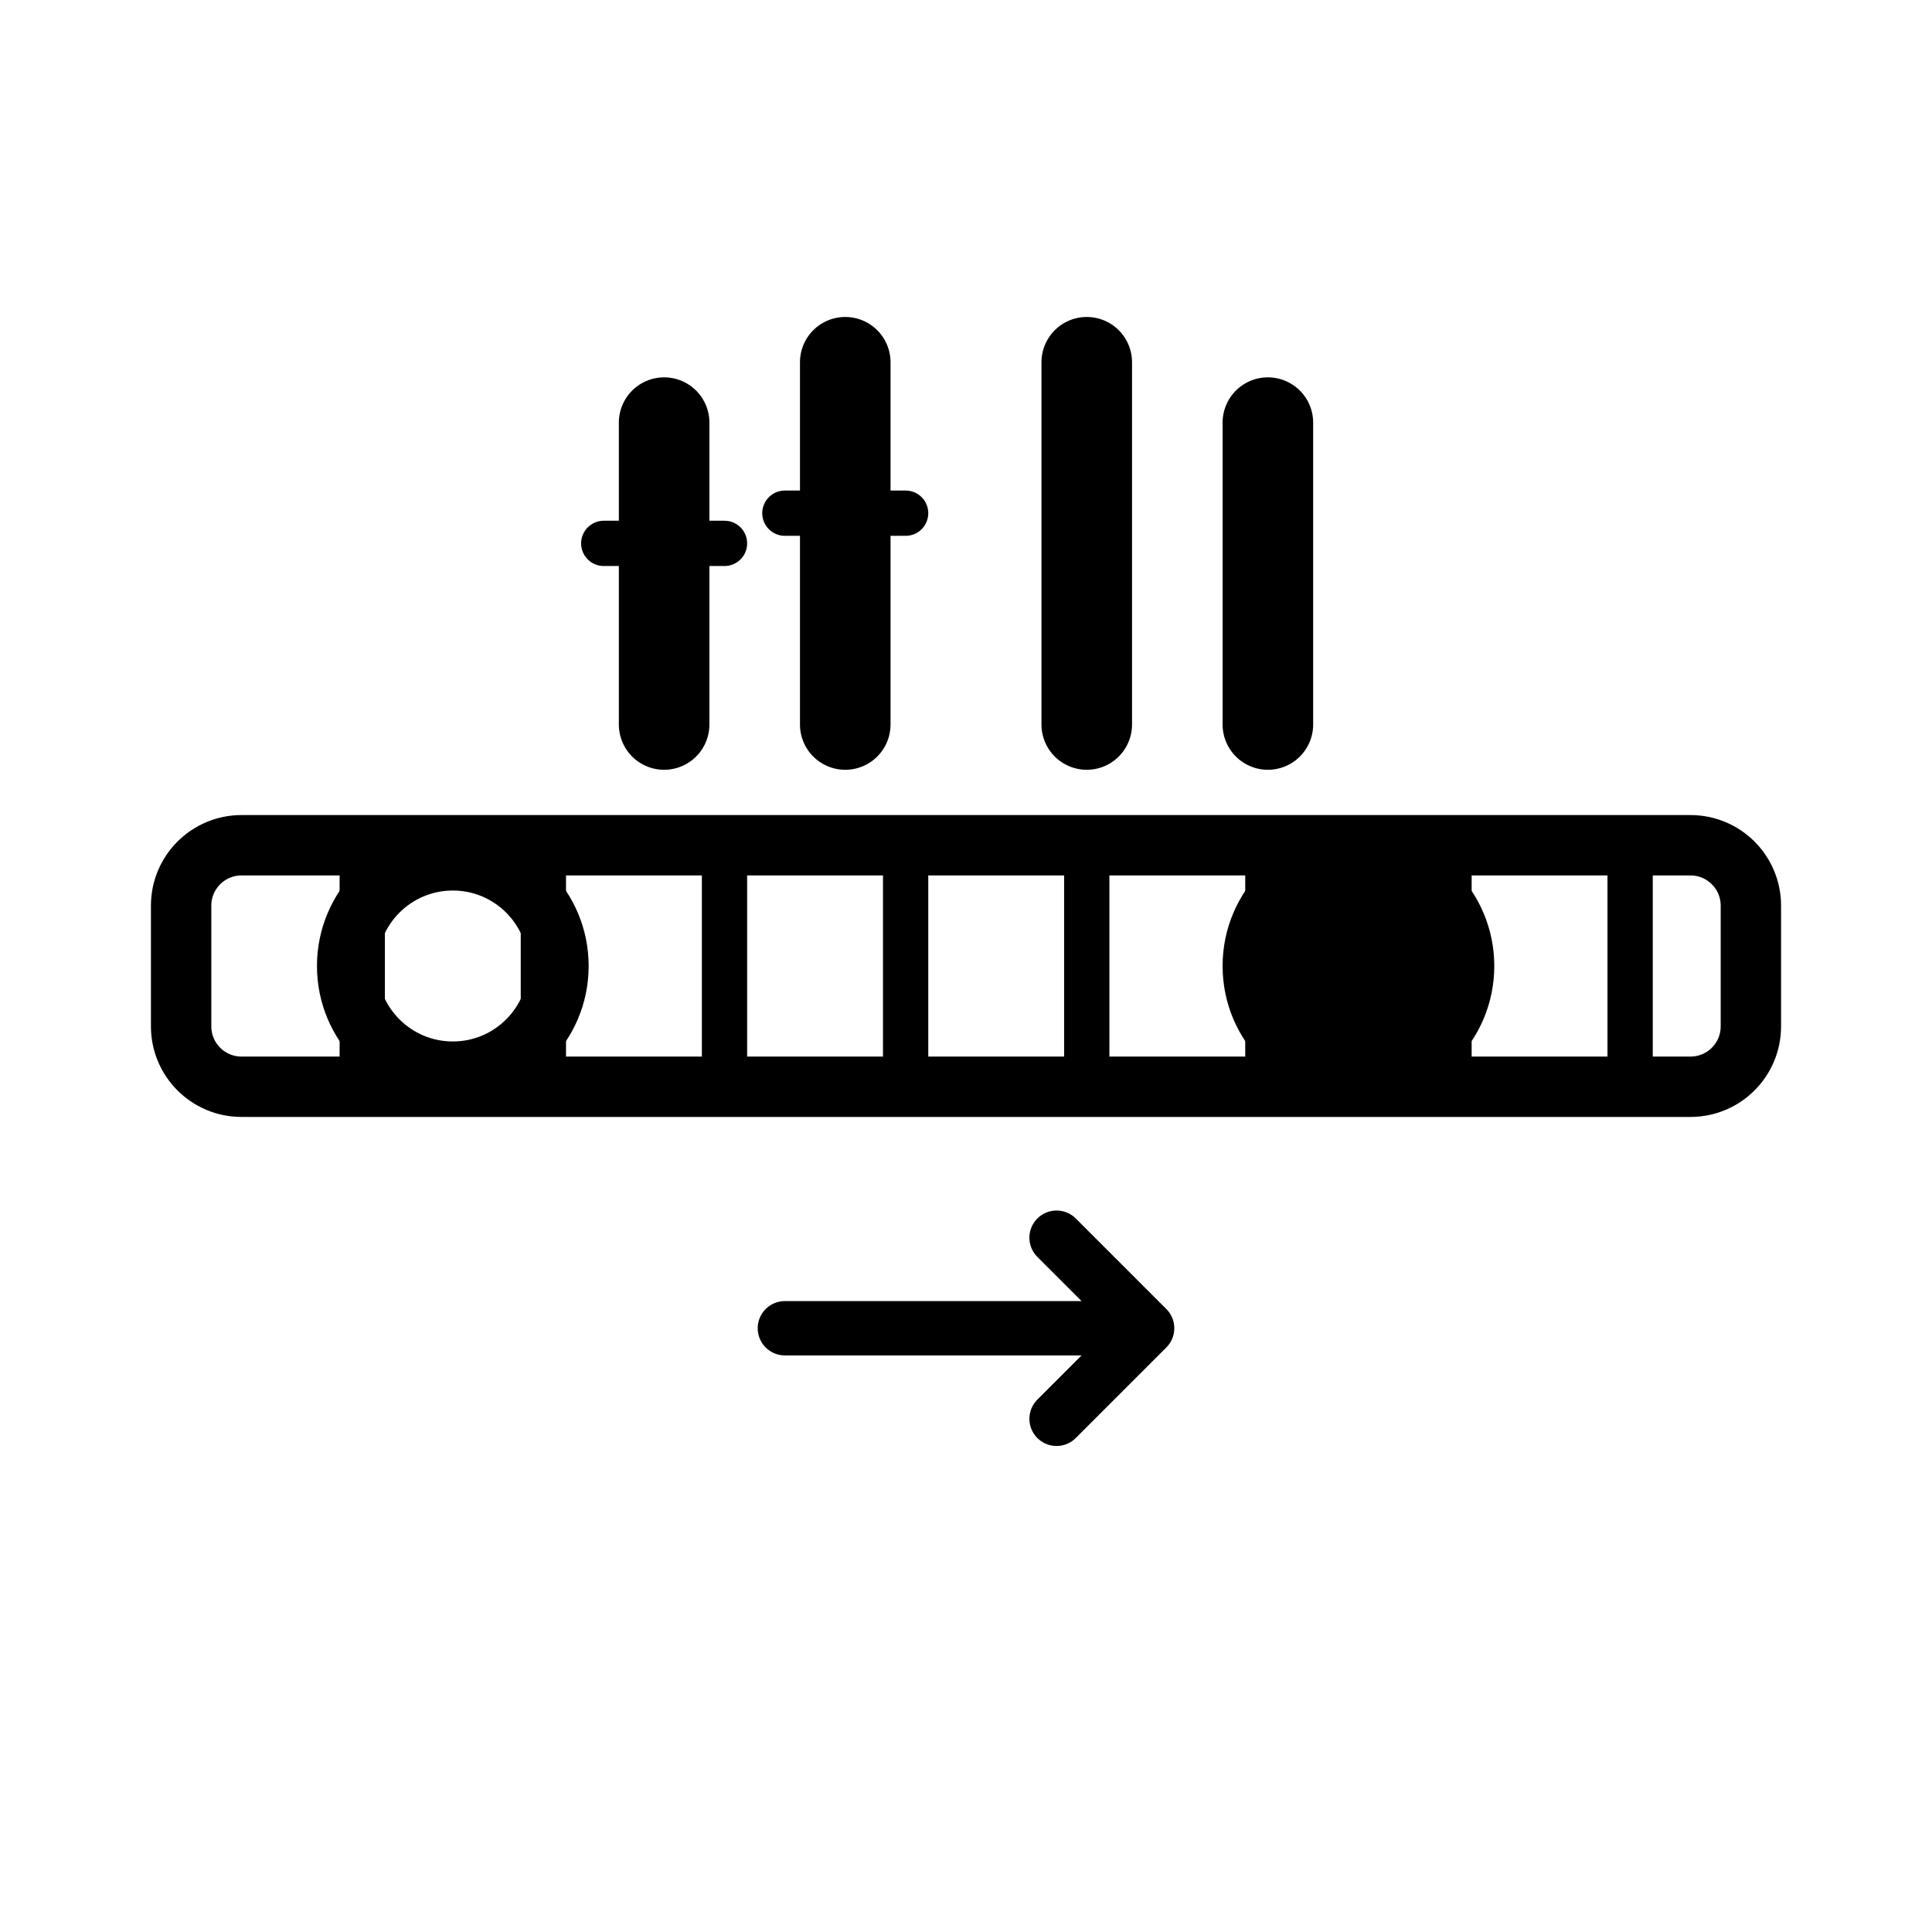
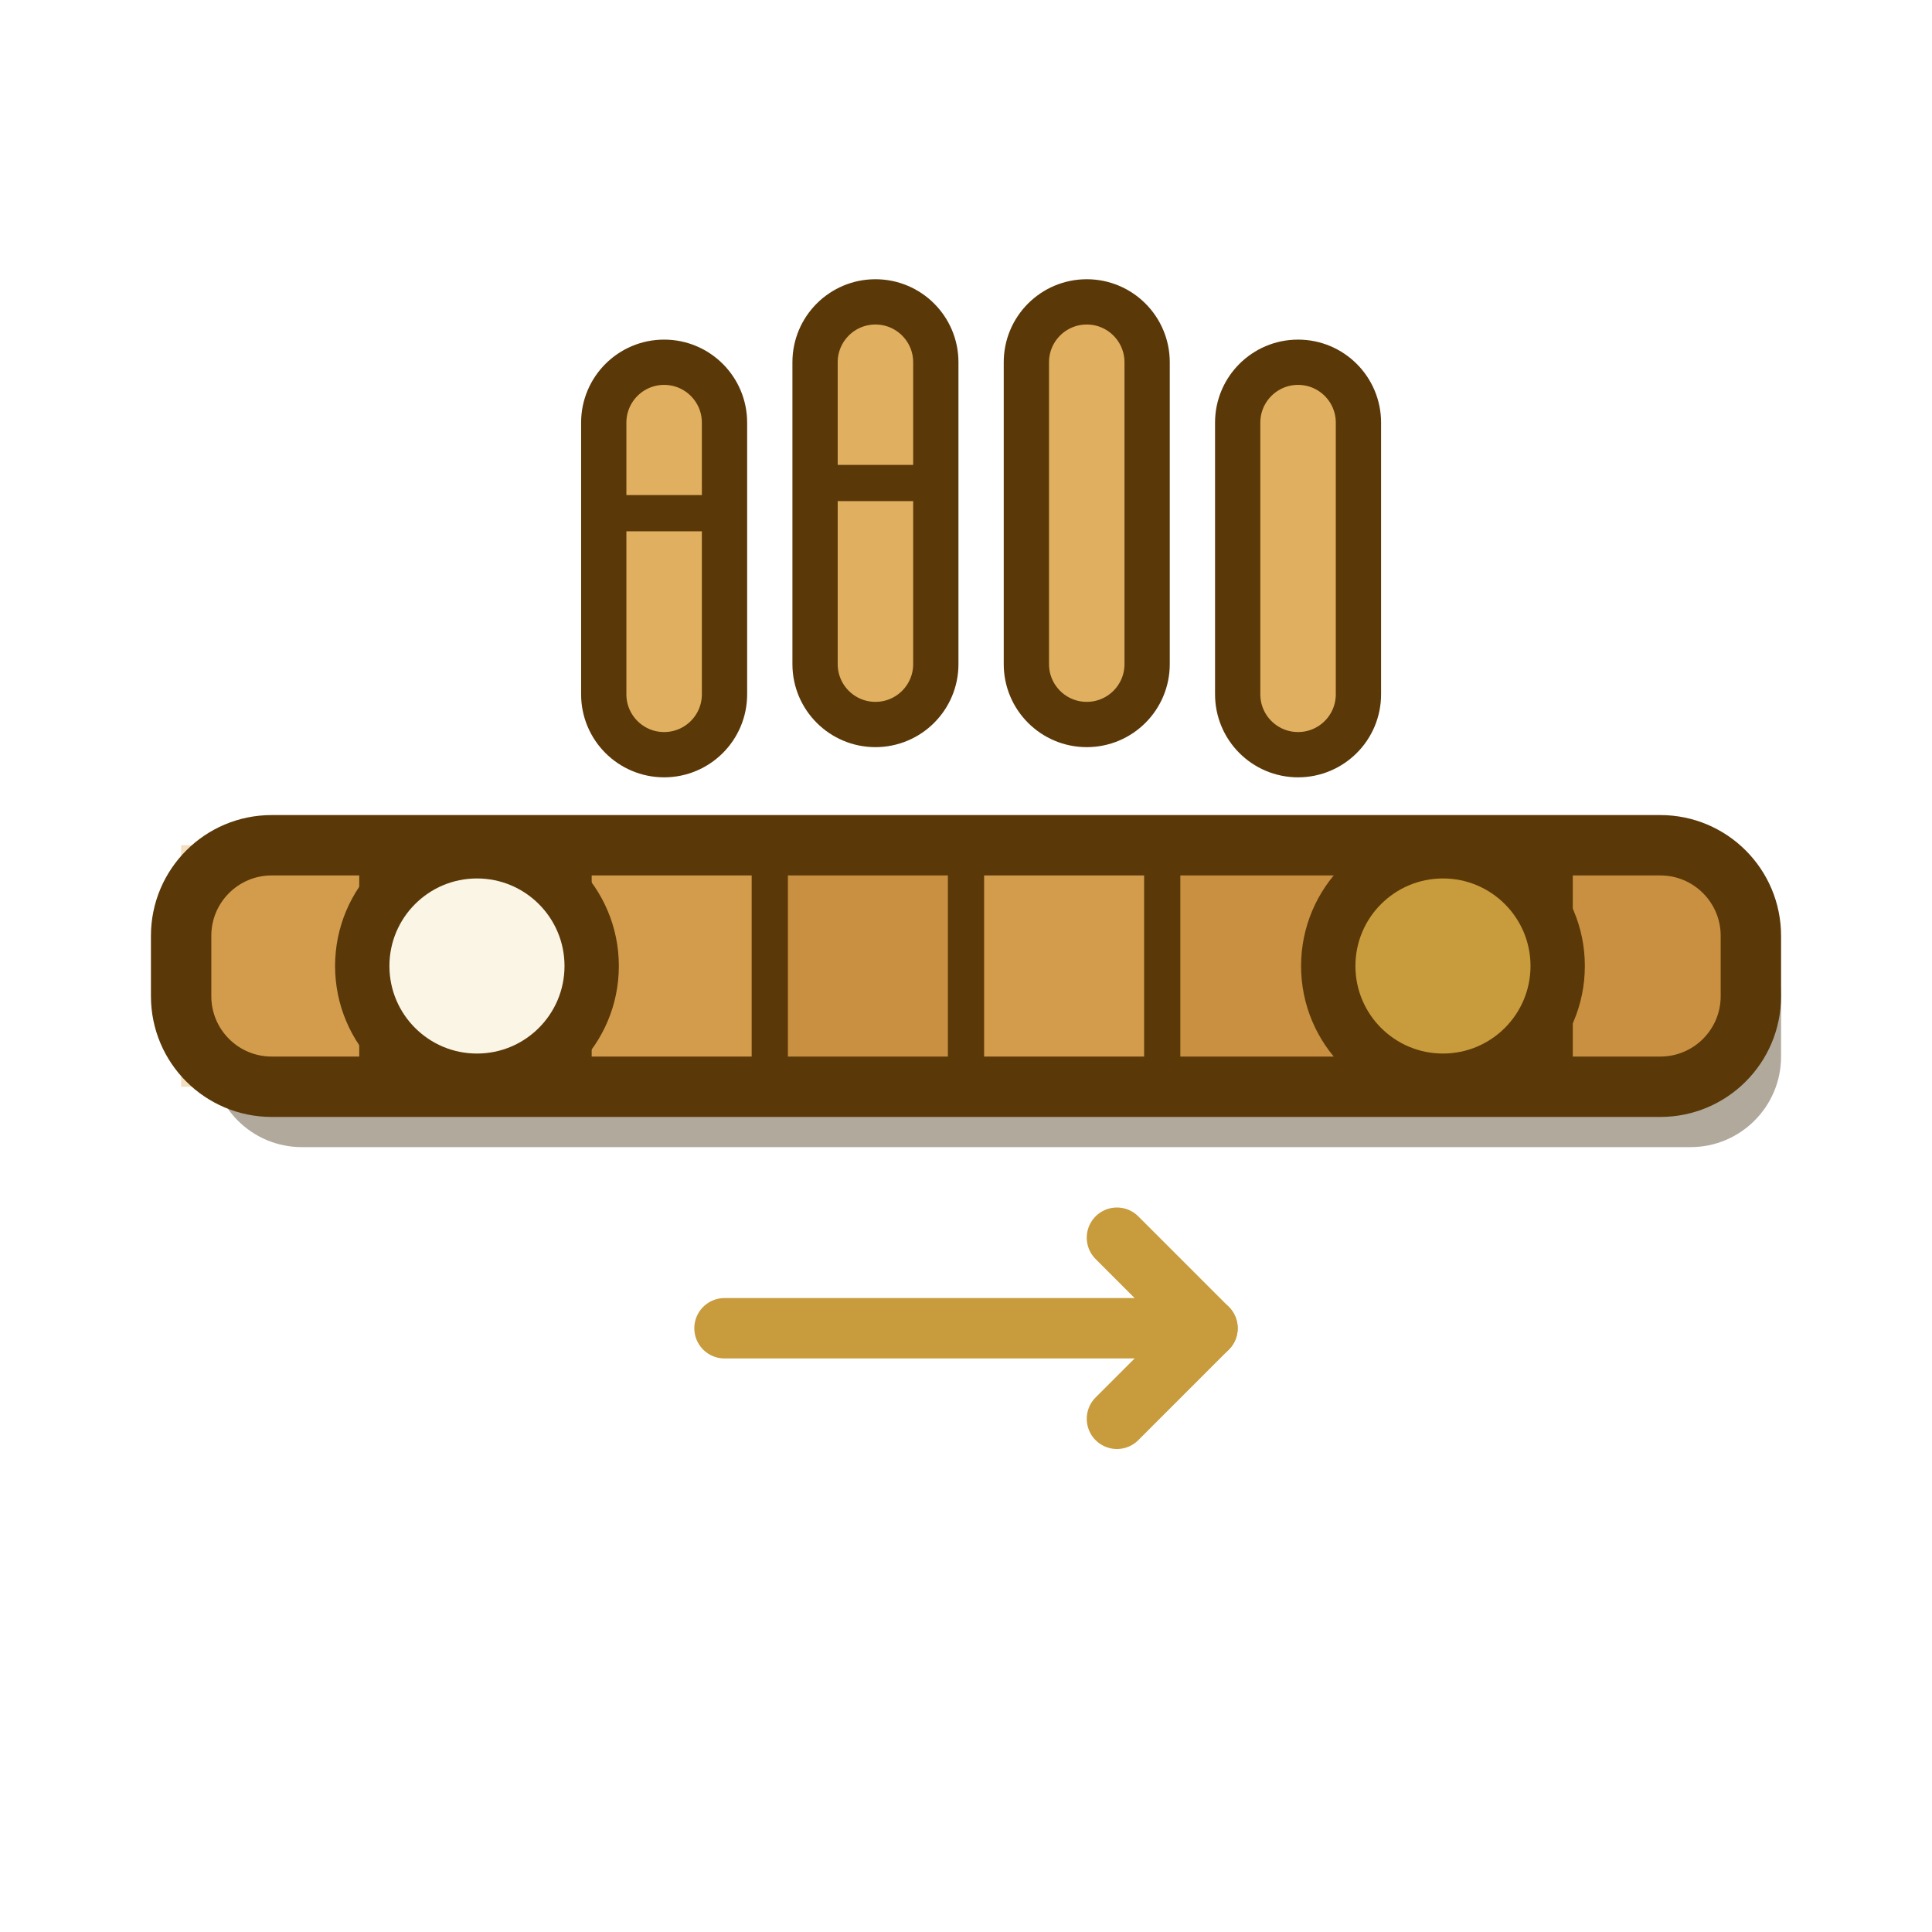
- <svg xmlns="http://www.w3.org/2000/svg" viewBox="0 0 64 64" fill="none" stroke="currentColor" stroke-linecap="round" stroke-linejoin="round">
-   <rect x="6" y="28" width="52" height="8" rx="2" stroke-width="2" />
-   <line x1="12" y1="28" x2="12" y2="36" stroke-width="1.5" />
-   <line x1="18" y1="28" x2="18" y2="36" stroke-width="1.5" />
-   <line x1="24" y1="28" x2="24" y2="36" stroke-width="1.5" />
-   <line x1="30" y1="28" x2="30" y2="36" stroke-width="1.5" />
-   <line x1="36" y1="28" x2="36" y2="36" stroke-width="1.5" />
-   <line x1="42" y1="28" x2="42" y2="36" stroke-width="1.5" />
-   <line x1="48" y1="28" x2="48" y2="36" stroke-width="1.5" />
-   <line x1="54" y1="28" x2="54" y2="36" stroke-width="1.5" />
-   <line x1="22" y1="14" x2="22" y2="24" stroke-width="3" stroke-linecap="round" />
-   <line x1="28" y1="12" x2="28" y2="24" stroke-width="3" stroke-linecap="round" />
-   <line x1="36" y1="12" x2="36" y2="24" stroke-width="3" stroke-linecap="round" />
-   <line x1="42" y1="14" x2="42" y2="24" stroke-width="3" stroke-linecap="round" />
-   <line x1="20" y1="18" x2="24" y2="18" stroke-width="1.5" />
-   <line x1="26" y1="17" x2="30" y2="17" stroke-width="1.5" />
-   <circle cx="15" cy="32" r="3.5" stroke-width="2" fill="none" />
-   <circle cx="45" cy="32" r="3.5" stroke-width="2" fill="currentColor" />
-   <path d="M26,44 L38,44 M35,41 L38,44 L35,47" stroke-width="1.8" fill="none" />
+ <svg xmlns="http://www.w3.org/2000/svg" viewBox="0 0 64 64">
+   <rect x="7" y="30" width="52" height="8" rx="3" fill="#3a2808" opacity="0.4" />
+   <rect x="6" y="28" width="52" height="8" rx="3" fill="#c89040" />
+   <rect x="6" y="28" width="6.5" height="8" rx="0" fill="#e0b060" opacity="0.4" />
+   <rect x="19" y="28" width="6.5" height="8" fill="#e0b060" opacity="0.4" />
+   <rect x="32" y="28" width="6.5" height="8" fill="#e0b060" opacity="0.4" />
+   <rect x="45" y="28" width="6.5" height="8" fill="#e0b060" opacity="0.4" />
+   <rect x="6" y="28" width="52" height="8" rx="3" fill="none" stroke="#5a3808" stroke-width="2" />
+   <line x1="12.5" y1="28" x2="12.5" y2="36" stroke="#5a3808" stroke-width="1.2" />
+   <line x1="19" y1="28" x2="19" y2="36" stroke="#5a3808" stroke-width="1.2" />
+   <line x1="25.5" y1="28" x2="25.5" y2="36" stroke="#5a3808" stroke-width="1.2" />
+   <line x1="32" y1="28" x2="32" y2="36" stroke="#5a3808" stroke-width="1.2" />
+   <line x1="38.5" y1="28" x2="38.5" y2="36" stroke="#5a3808" stroke-width="1.2" />
+   <line x1="45" y1="28" x2="45" y2="36" stroke="#5a3808" stroke-width="1.2" />
+   <line x1="51.5" y1="28" x2="51.5" y2="36" stroke="#5a3808" stroke-width="1.2" />
+   <rect x="20" y="12" width="4" height="13" rx="2" fill="#e0b060" stroke="#5a3808" stroke-width="1.5" />
+   <rect x="27" y="10" width="4" height="14" rx="2" fill="#e0b060" stroke="#5a3808" stroke-width="1.5" />
+   <rect x="34" y="10" width="4" height="14" rx="2" fill="#e0b060" stroke="#5a3808" stroke-width="1.5" />
+   <rect x="41" y="12" width="4" height="13" rx="2" fill="#e0b060" stroke="#5a3808" stroke-width="1.5" />
+   <line x1="20" y1="17" x2="24" y2="17" stroke="#5a3808" stroke-width="1.2" />
+   <line x1="27" y1="16" x2="31" y2="16" stroke="#5a3808" stroke-width="1.2" />
+   <circle cx="15.8" cy="32" r="3.8" fill="#FBF5E6" stroke="#5a3808" stroke-width="1.8" />
+   <circle cx="47.8" cy="32" r="3.8" fill="#C89B3C" stroke="#5a3808" stroke-width="1.8" />
+   <path d="M24,44 L40,44" stroke="#C89B3C" stroke-width="2" stroke-linecap="round" />
+   <path d="M37,41 L40,44 L37,47" stroke="#C89B3C" stroke-width="2" fill="none" stroke-linecap="round" stroke-linejoin="round" />
</svg>
